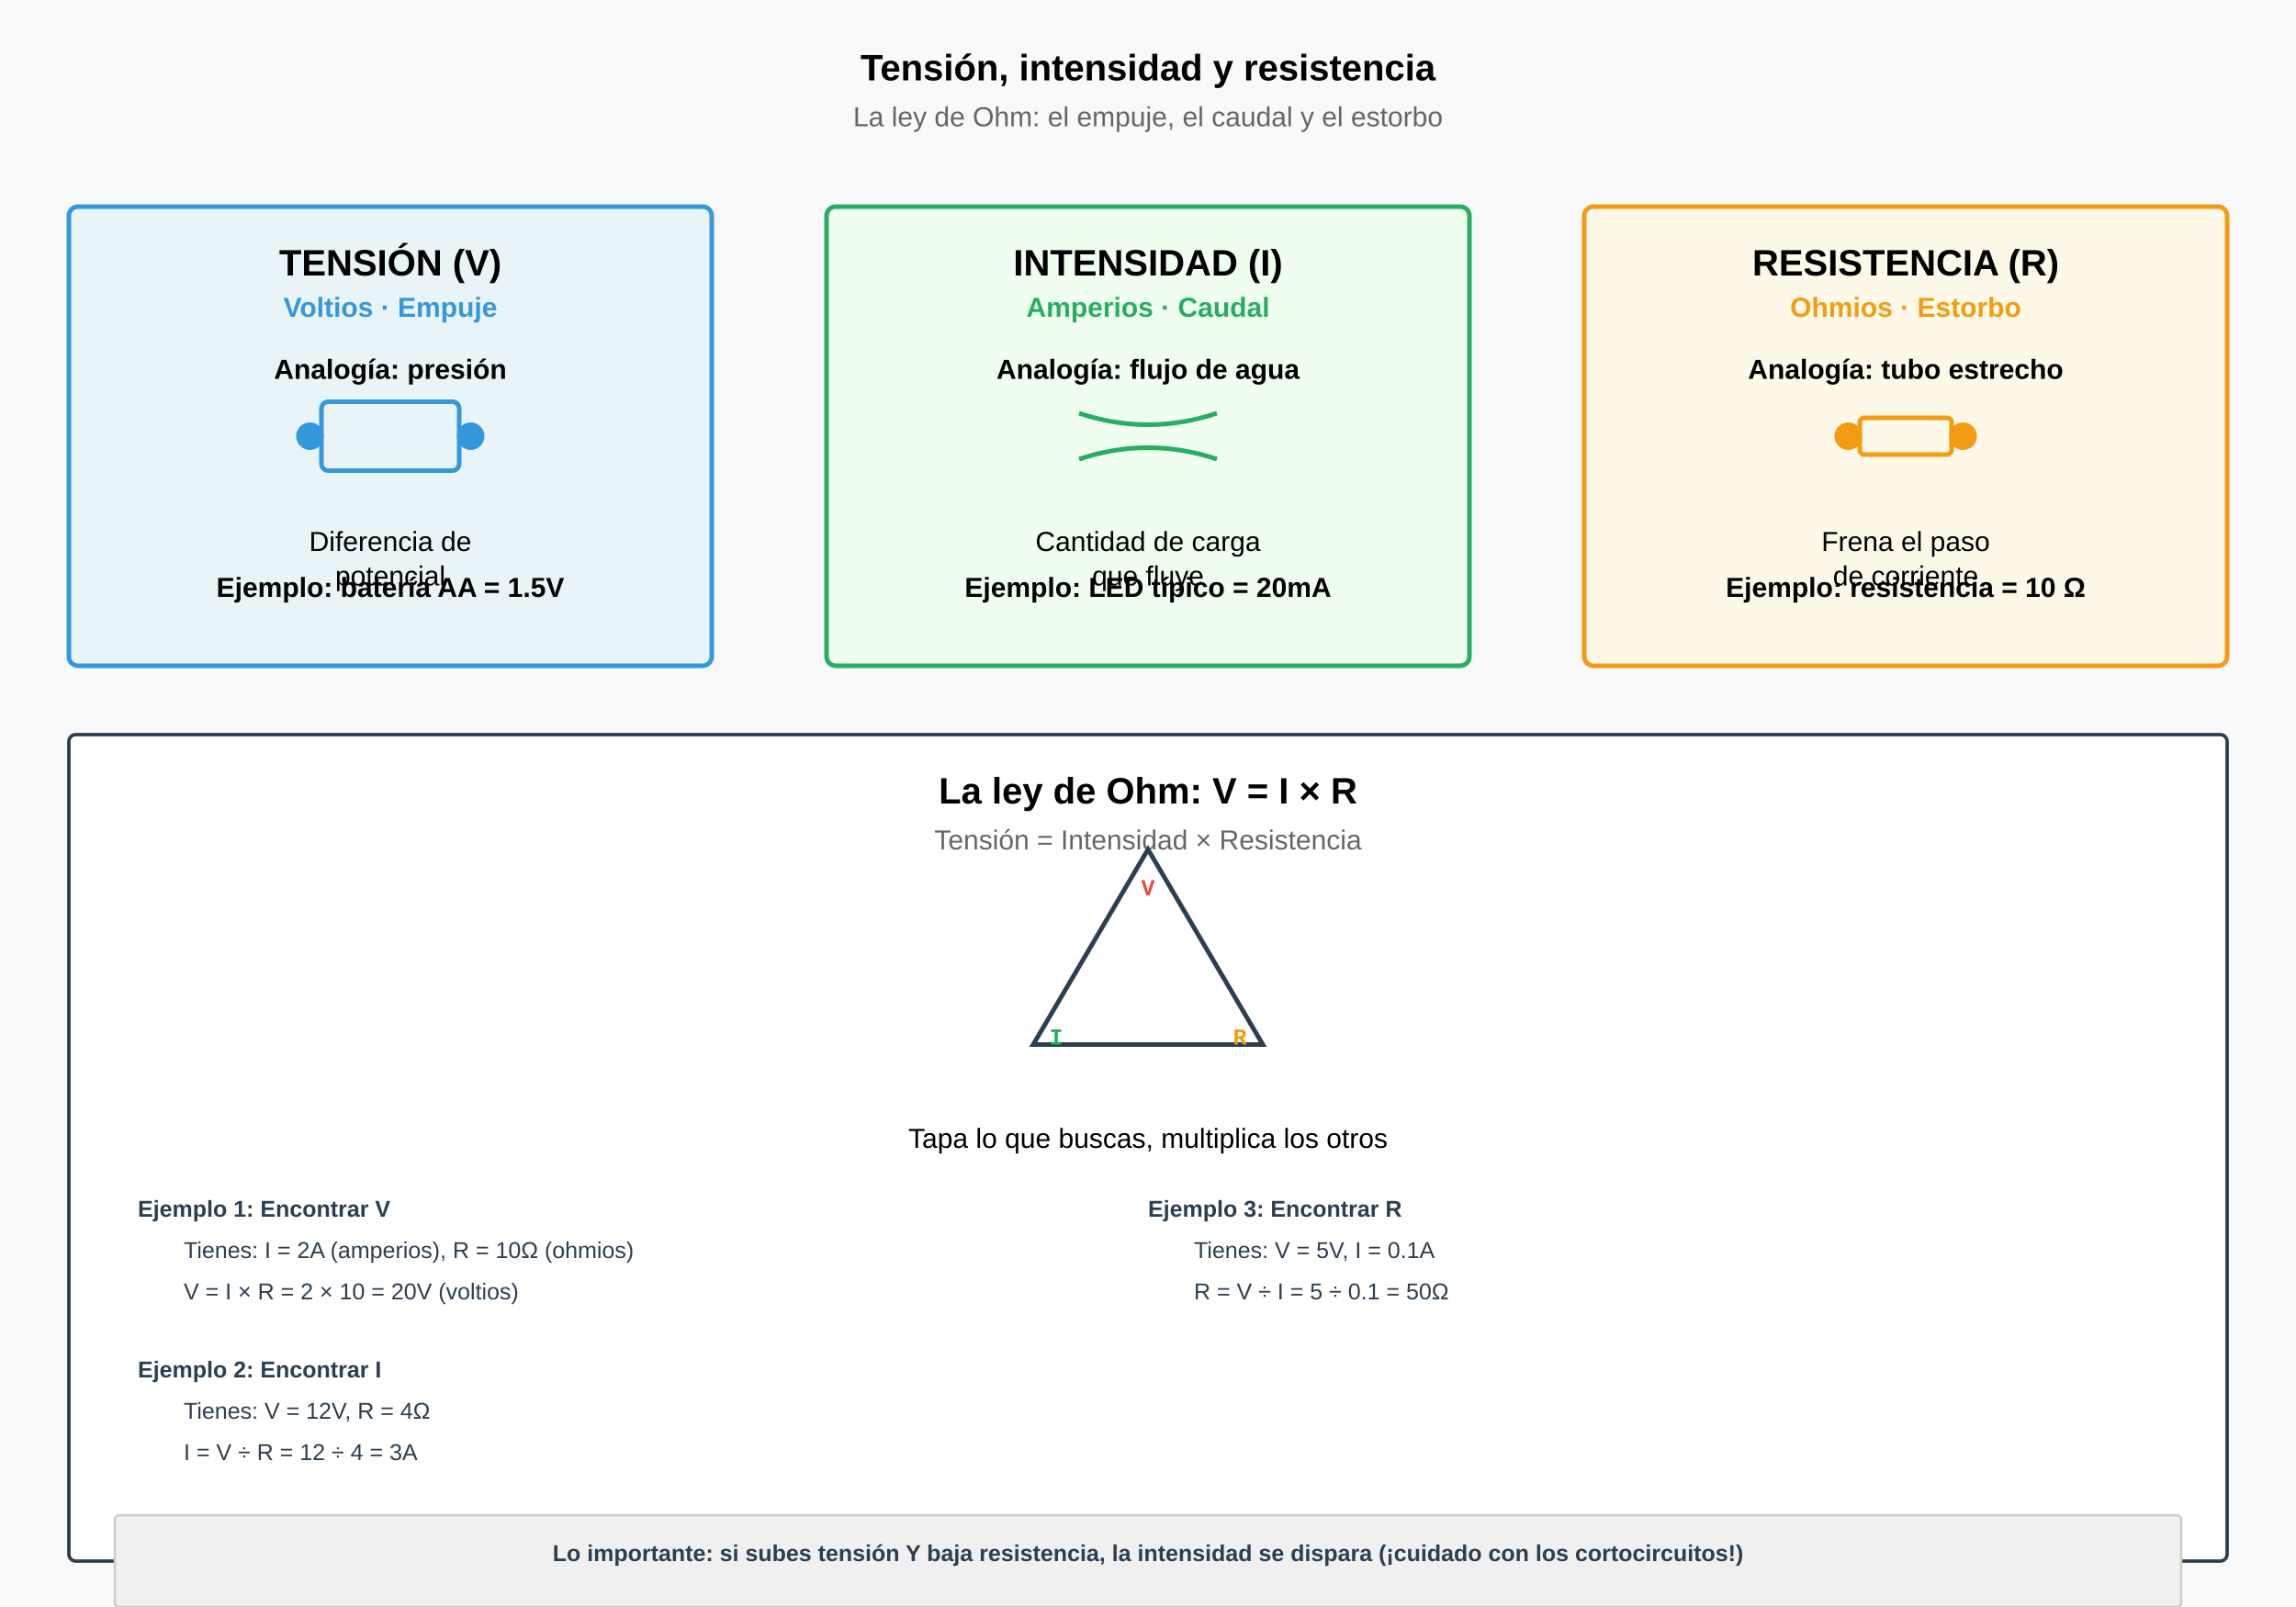
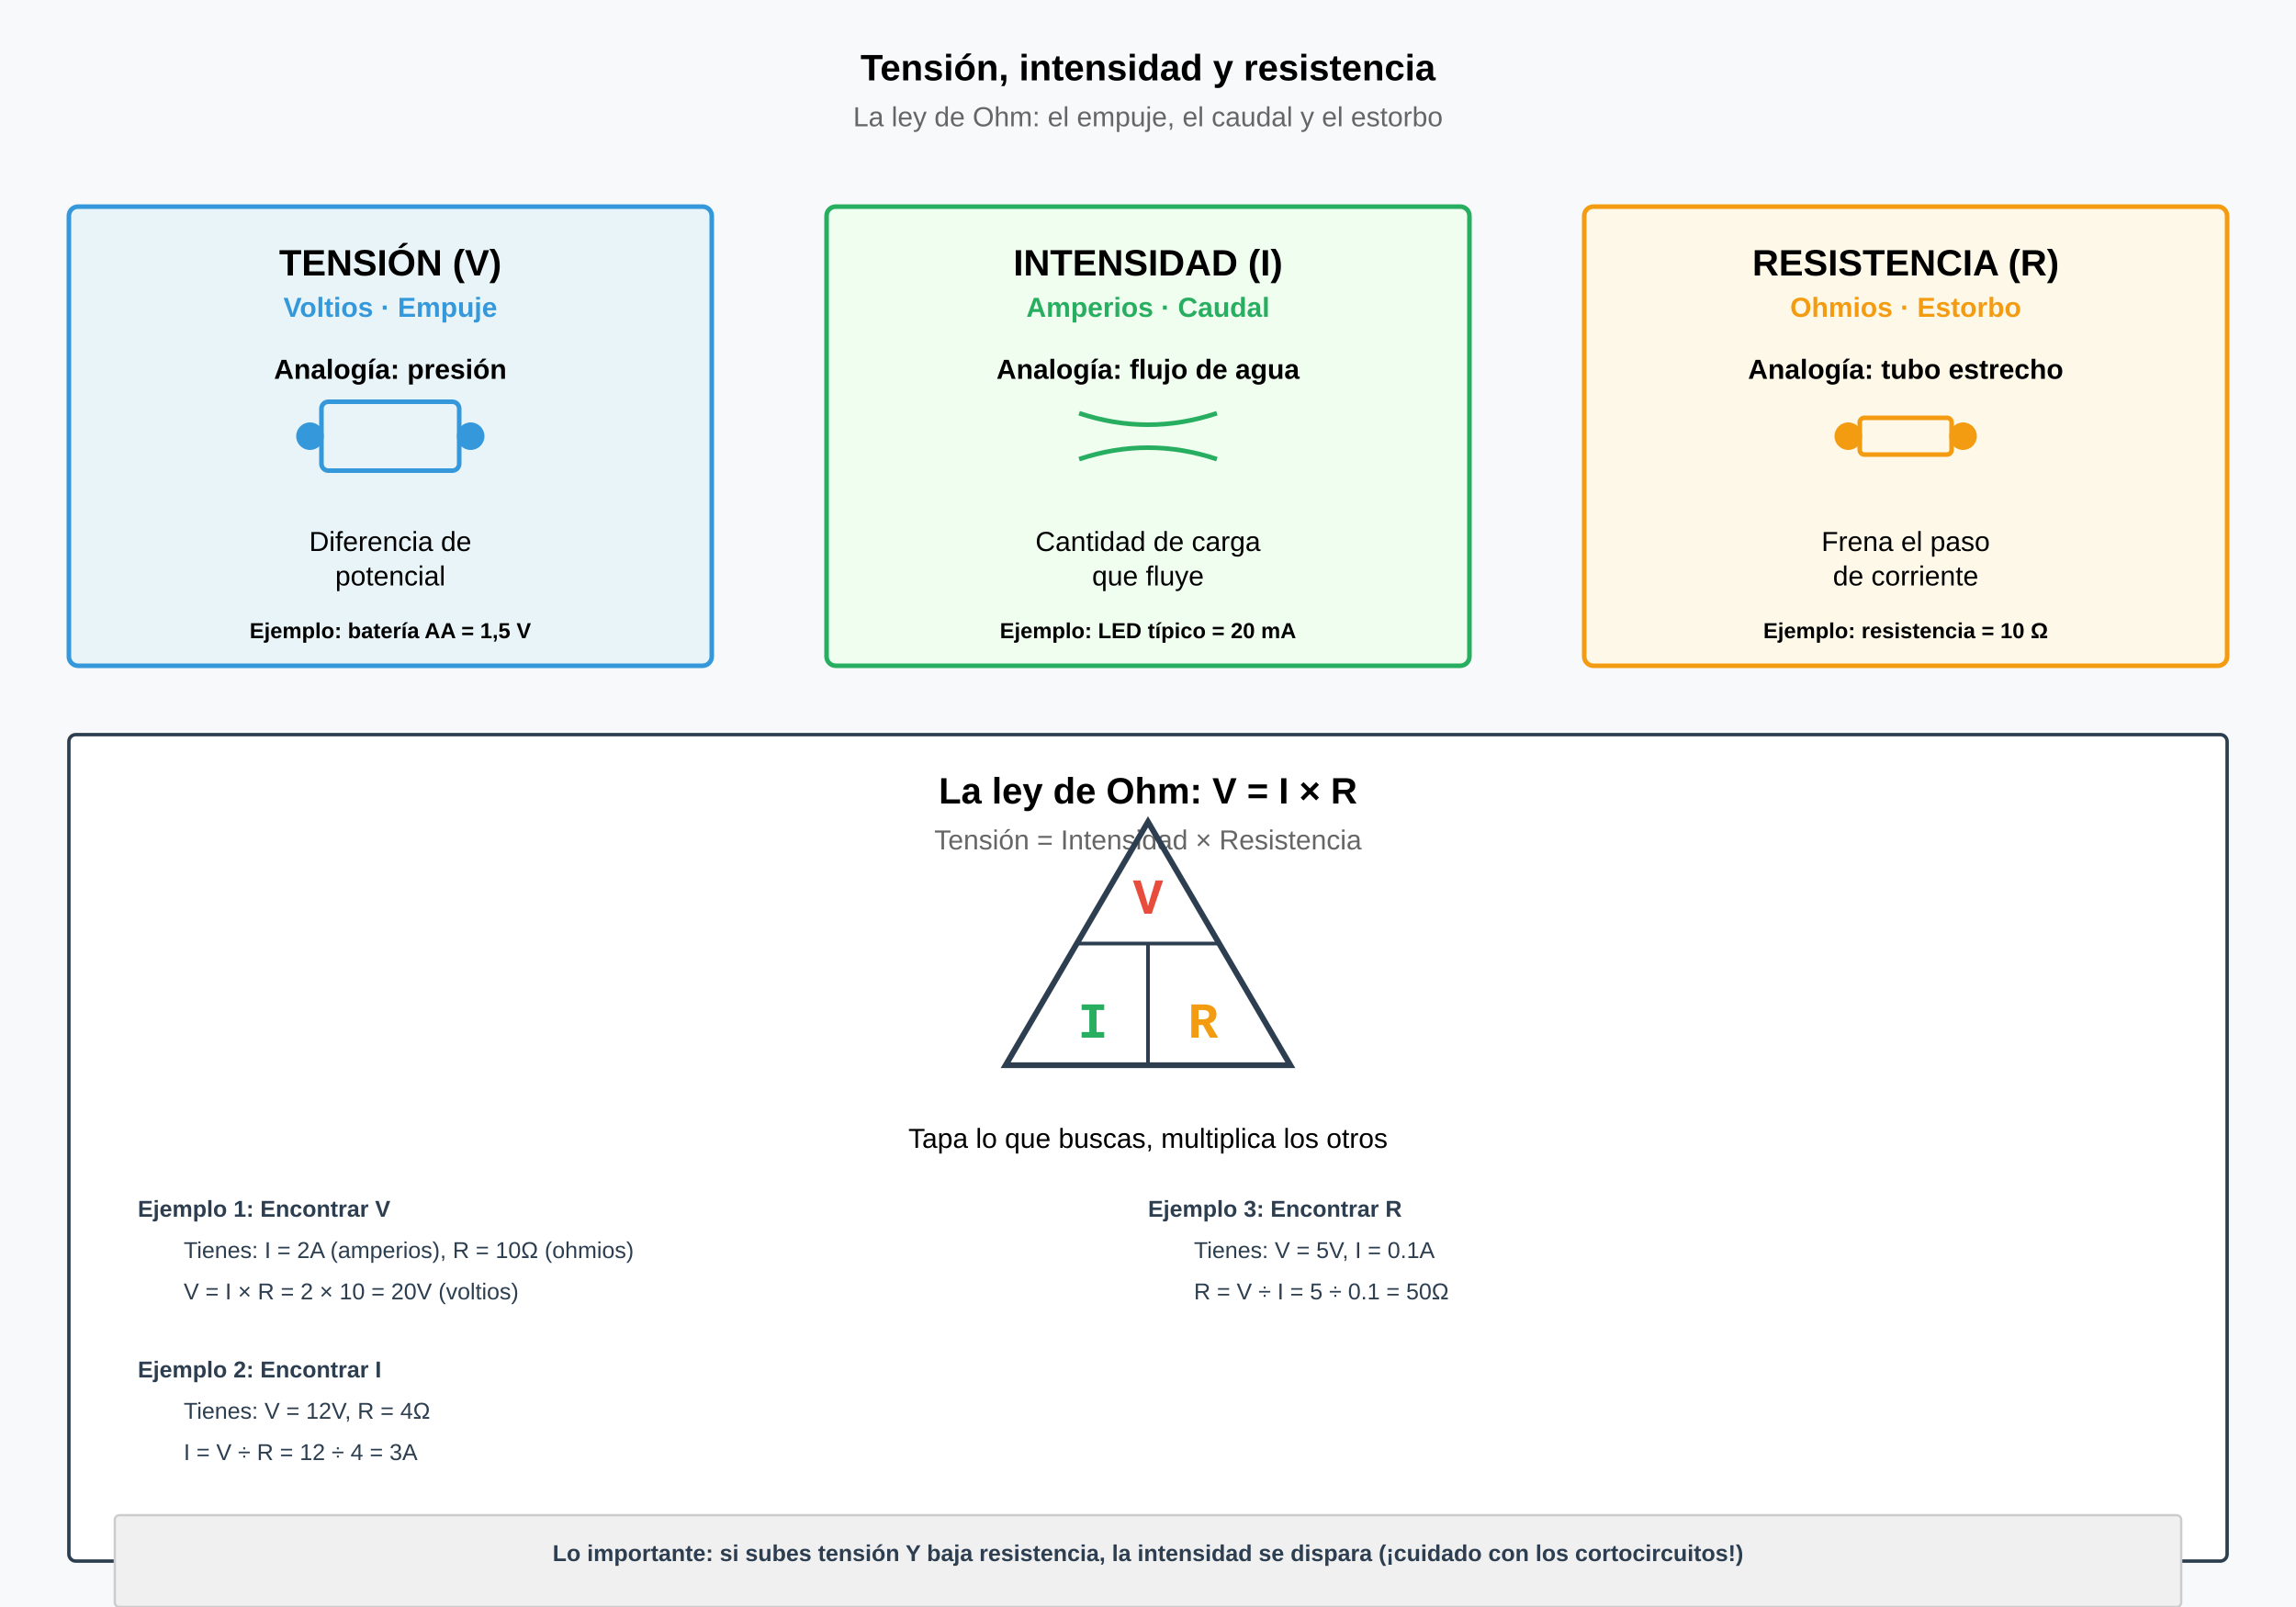
<svg xmlns="http://www.w3.org/2000/svg" viewBox="0 0 1000 700">
  <defs>
    <style>
      .title { font-family: Arial, sans-serif; font-size: 16px; font-weight: bold; text-anchor: middle; }
      .label { font-family: Arial, sans-serif; font-size: 12px; }
      .code { font-family: 'Courier New', monospace; font-size: 10px; }
    </style>
  </defs>
  <rect width="1000" height="700" fill="#f8f9fa" />
  <text x="500" y="35" class="title" font-size="18">Tensión, intensidad y resistencia</text>
  <text x="500" y="55" class="label" font-size="11" fill="#666" text-anchor="middle">La ley de Ohm: el empuje, el caudal y el estorbo</text>
  <g>
    <rect x="30" y="90" width="280" height="200" fill="#e8f4f8" stroke="#3498db" stroke-width="2" rx="4" />
    <text x="170" y="120" class="title" font-size="13">TENSIÓN (V)</text>
    <text x="170" y="138" class="label" font-size="10" fill="#3498db" text-anchor="middle" font-weight="bold">Voltios · Empuje</text>
    <text x="170" y="165" class="label" font-size="11" text-anchor="middle" font-weight="bold">Analogía: presión</text>
    <g transform="translate(170, 190)">
      <rect x="-30" y="-15" width="60" height="30" fill="none" stroke="#3498db" stroke-width="2" rx="3" />
      <circle cx="-35" cy="0" r="6" fill="#3498db" />
      <circle cx="35" cy="0" r="6" fill="#3498db" />
      <text x="0" y="50" class="label" font-size="9" text-anchor="middle">Diferencia de</text>
      <text x="0" y="65" class="label" font-size="9" text-anchor="middle">potencial</text>
    </g>
-     <text x="170" y="260" class="label" font-size="9" text-anchor="middle" font-weight="bold">Ejemplo: batería AA = 1.5V</text>
+     <text x="170" y="278" class="label" style="font-size: 9.5px; text-anchor: middle" font-weight="bold">Ejemplo: batería AA = 1,5 V</text>
  </g>
  <g>
    <rect x="360" y="90" width="280" height="200" fill="#f0fef0" stroke="#27ae60" stroke-width="2" rx="4" />
    <text x="500" y="120" class="title" font-size="13">INTENSIDAD (I)</text>
    <text x="500" y="138" class="label" font-size="10" fill="#27ae60" text-anchor="middle" font-weight="bold">Amperios · Caudal</text>
    <text x="500" y="165" class="label" font-size="11" text-anchor="middle" font-weight="bold">Analogía: flujo de agua</text>
    <g transform="translate(500, 190)">
      <path d="M -30 -10 Q 0 0 30 -10" stroke="#27ae60" stroke-width="2" fill="none" />
      <path d="M -30 10 Q 0 0 30 10" stroke="#27ae60" stroke-width="2" fill="none" />
      <text x="0" y="50" class="label" font-size="9" text-anchor="middle">Cantidad de carga</text>
      <text x="0" y="65" class="label" font-size="9" text-anchor="middle">que fluye</text>
    </g>
-     <text x="500" y="260" class="label" font-size="9" text-anchor="middle" font-weight="bold">Ejemplo: LED típico = 20mA</text>
+     <text x="500" y="278" class="label" style="font-size: 9.5px; text-anchor: middle" font-weight="bold">Ejemplo: LED típico = 20 mA</text>
  </g>
  <g>
    <rect x="690" y="90" width="280" height="200" fill="#fef8e8" stroke="#f39c12" stroke-width="2" rx="4" />
    <text x="830" y="120" class="title" font-size="13">RESISTENCIA (R)</text>
    <text x="830" y="138" class="label" font-size="10" fill="#f39c12" text-anchor="middle" font-weight="bold">Ohmios · Estorbo</text>
    <text x="830" y="165" class="label" font-size="11" text-anchor="middle" font-weight="bold">Analogía: tubo estrecho</text>
    <g transform="translate(830, 190)">
      <rect x="-20" y="-8" width="40" height="16" fill="none" stroke="#f39c12" stroke-width="2" rx="2" />
      <circle cx="-25" cy="0" r="6" fill="#f39c12" />
      <circle cx="25" cy="0" r="6" fill="#f39c12" />
      <text x="0" y="50" class="label" font-size="9" text-anchor="middle">Frena el paso</text>
      <text x="0" y="65" class="label" font-size="9" text-anchor="middle">de corriente</text>
    </g>
-     <text x="830" y="260" class="label" font-size="9" text-anchor="middle" font-weight="bold">Ejemplo: resistencia = 10 Ω</text>
+     <text x="830" y="278" class="label" style="font-size: 9.5px; text-anchor: middle" font-weight="bold">Ejemplo: resistencia = 10 Ω</text>
  </g>
  <g>
    <rect x="30" y="320" width="940" height="360" fill="white" stroke="#2c3e50" stroke-width="1.5" rx="3" />
    <text x="500" y="350" class="title" font-size="13">La ley de Ohm: V = I × R</text>
    <text x="500" y="370" class="label" font-size="10" fill="#666" text-anchor="middle">Tensión = Intensidad × Resistencia</text>
    <g transform="translate(500, 420)">
-       <polygon points="0,-50 50,35 -50,35" fill="none" stroke="#2c3e50" stroke-width="2" />
-       <text x="0" y="-30" class="code" text-anchor="middle" fill="#e74c3c" font-size="14" font-weight="bold">V</text>
-       <text x="-40" y="35" class="code" text-anchor="middle" fill="#27ae60" font-size="14" font-weight="bold">I</text>
-       <text x="40" y="35" class="code" text-anchor="middle" fill="#f39c12" font-size="14" font-weight="bold">R</text>
+       <polygon points="0,-62 62,44 -62,44" fill="none" stroke="#2c3e50" stroke-width="2.5" />
+       <path d="M -31 -9 L 31 -9" stroke="#2c3e50" stroke-width="1.6" />
+       <path d="M 0 -9 L 0 44" stroke="#2c3e50" stroke-width="1.6" />
+       <text x="0" y="-22" class="code" style="text-anchor: middle; font-size: 22px" fill="#e74c3c" font-weight="bold">V</text>
+       <text x="-24" y="32" class="code" style="text-anchor: middle; font-size: 22px" fill="#27ae60" font-weight="bold">I</text>
+       <text x="24" y="32" class="code" style="text-anchor: middle; font-size: 22px" fill="#f39c12" font-weight="bold">R</text>
      <text x="0" y="80" class="label" font-size="9" text-anchor="middle">Tapa lo que buscas, multiplica los otros</text>
    </g>
    <g font-family="Arial" font-size="10" fill="#2c3e50">
      <text x="60" y="530">
        <tspan font-weight="bold">Ejemplo 1: Encontrar V</tspan>
      </text>
      <text x="80" y="548">Tienes: I = 2A (amperios), R = 10Ω (ohmios)</text>
      <text x="80" y="566">V = I × R = 2 × 10 = 20V (voltios)</text>
      <text x="60" y="600">
        <tspan font-weight="bold">Ejemplo 2: Encontrar I</tspan>
      </text>
      <text x="80" y="618">Tienes: V = 12V, R = 4Ω</text>
      <text x="80" y="636">I = V ÷ R = 12 ÷ 4 = 3A</text>
      <text x="500" y="530">
        <tspan font-weight="bold">Ejemplo 3: Encontrar R</tspan>
      </text>
      <text x="520" y="548">Tienes: V = 5V, I = 0.1A</text>
      <text x="520" y="566">R = V ÷ I = 5 ÷ 0.1 = 50Ω</text>
      <rect x="50" y="660" width="900" height="40" fill="#f0f0f0" stroke="#ccc" stroke-width="1" rx="2" />
      <text x="500" y="680" text-anchor="middle" font-weight="bold" fill="#2c3e50">Lo importante: si subes tensión Y baja resistencia, la intensidad se dispara (¡cuidado con los cortocircuitos!)</text>
    </g>
  </g>
</svg>
